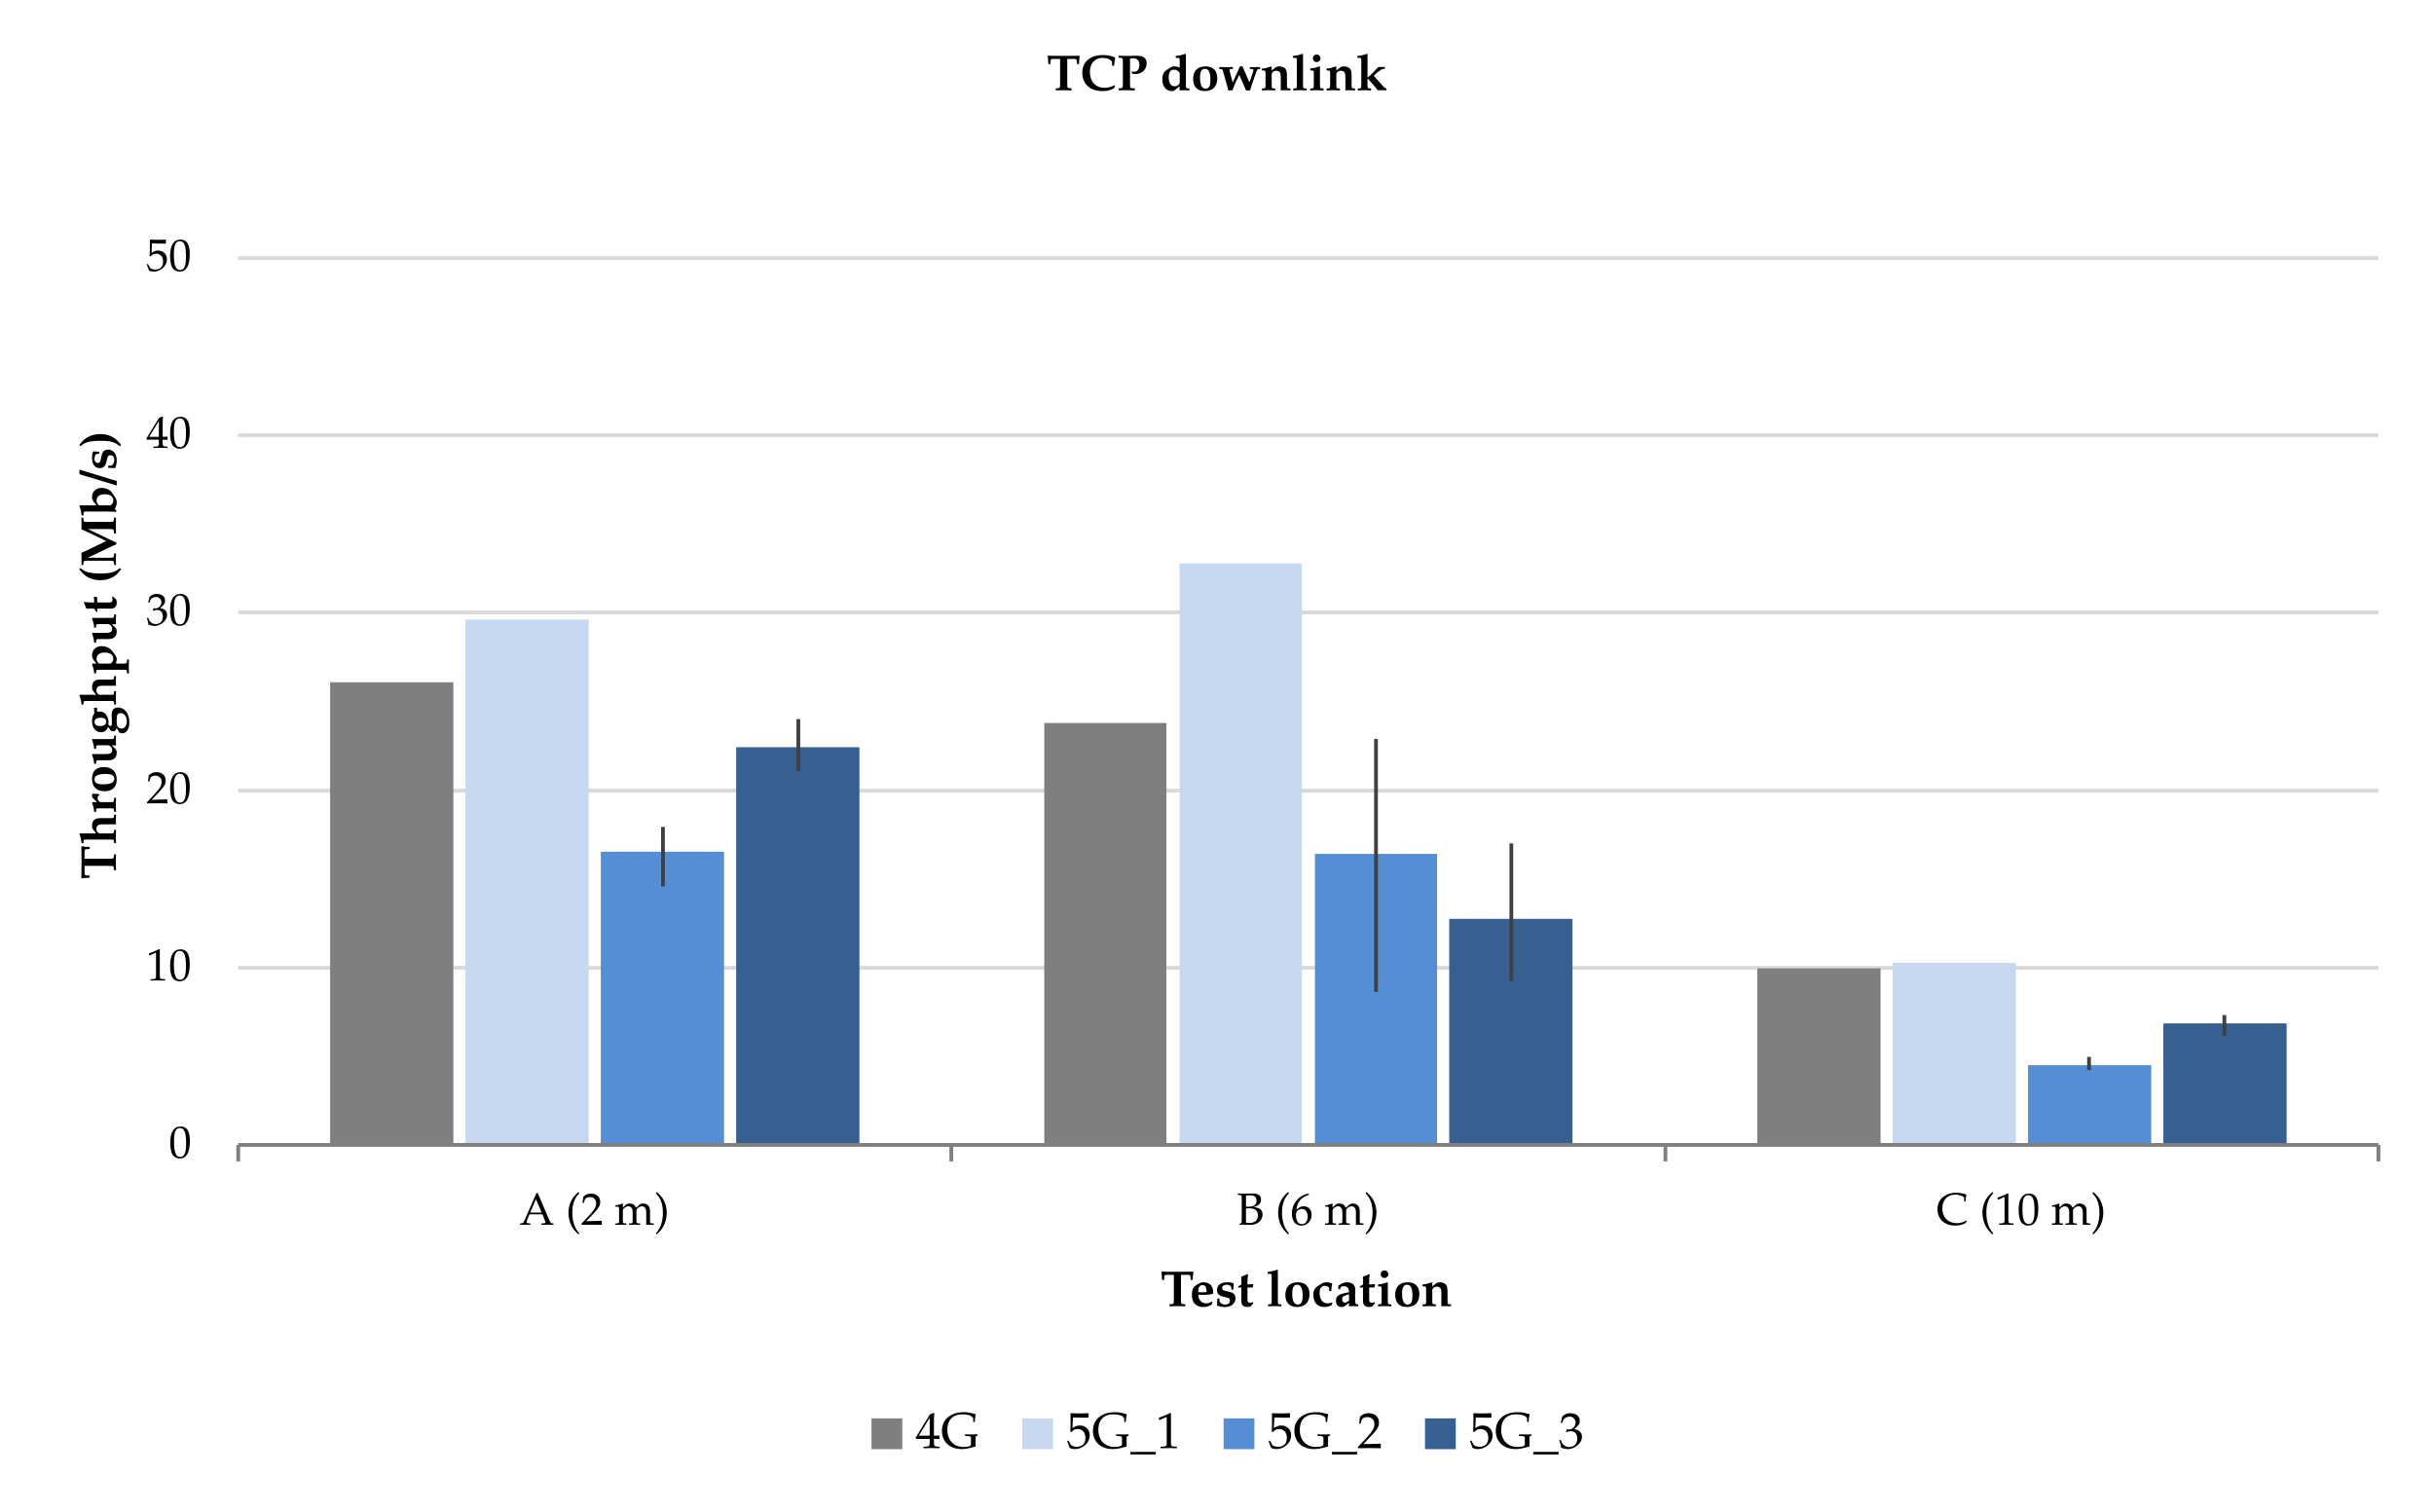
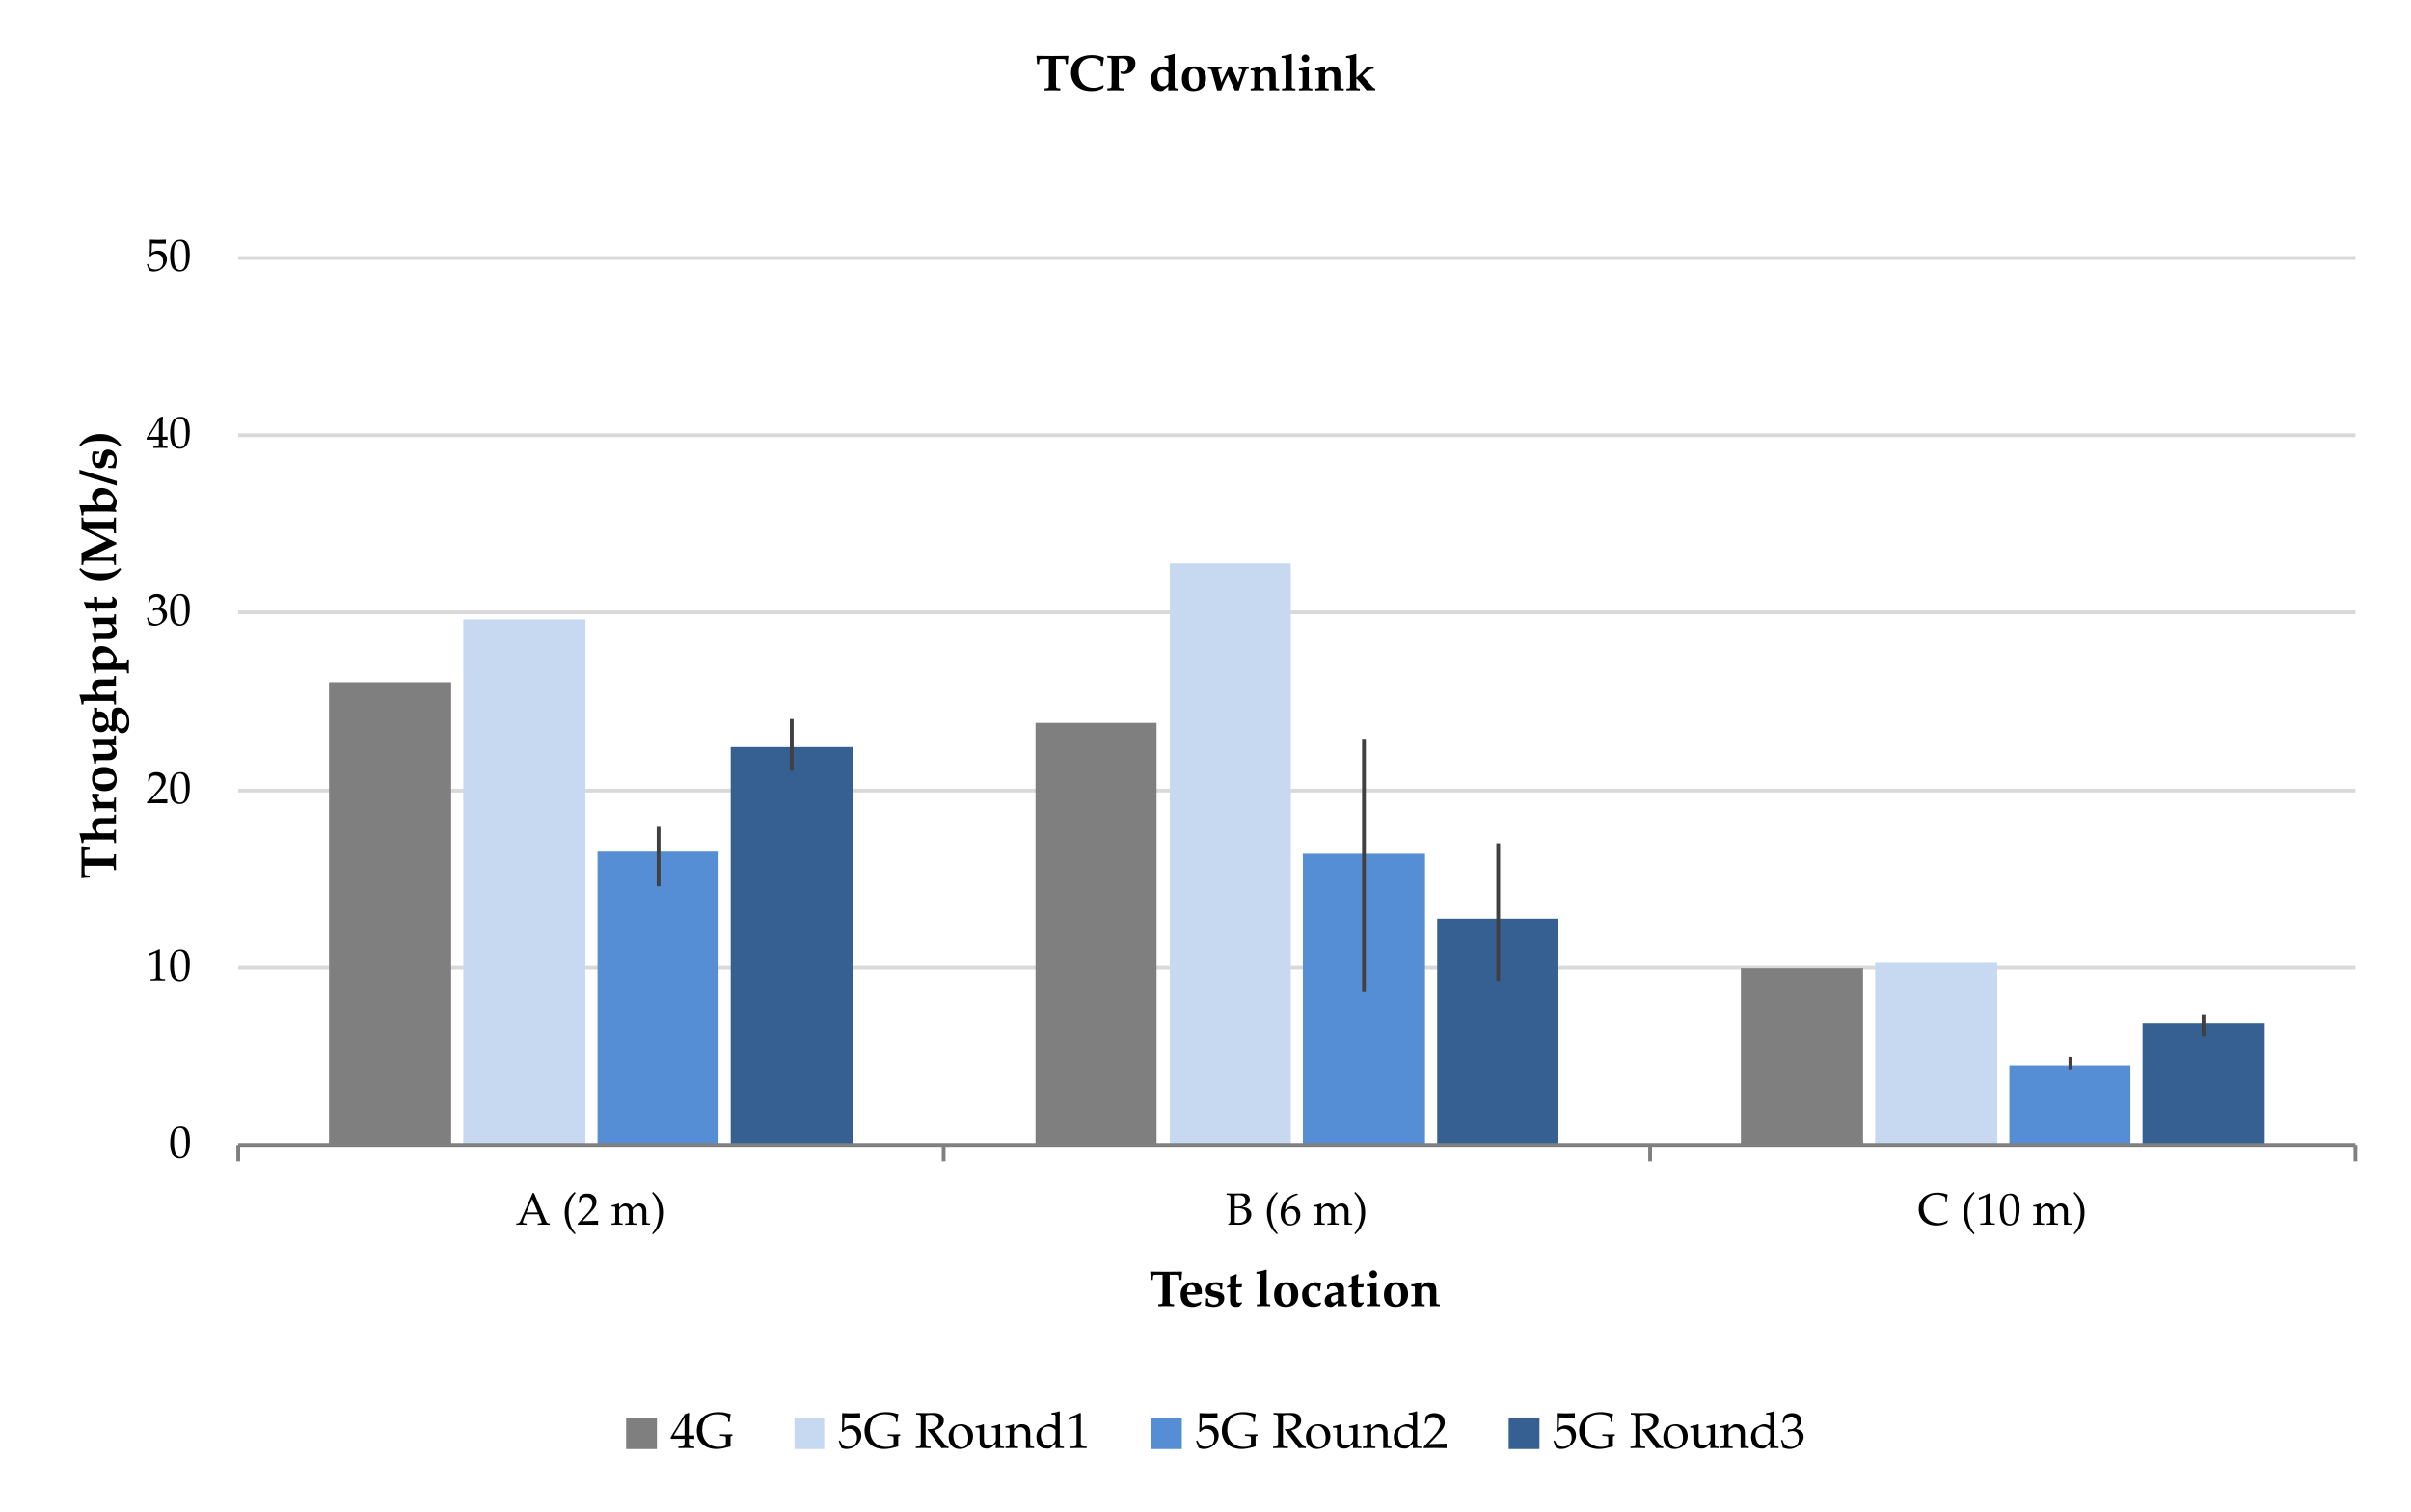
- <svg xmlns="http://www.w3.org/2000/svg" width="2212" height="1374" xml:space="preserve" overflow="hidden">
+ <svg xmlns="http://www.w3.org/2000/svg" width="2191" height="1374" xml:space="preserve" overflow="hidden">
  <defs>
    <clipPath id="clip0">
-       <rect x="0" y="413" width="2212" height="1374" />
+       <rect x="0" y="413" width="2191" height="1374" />
    </clipPath>
  </defs>
  <g clip-path="url(#clip0)" transform="matrix(1 0 0 1 0 -413)">
    <g>
-       <path d="M216.5 1292.54 2161.5 1292.54M216.5 1131.54 2161.5 1131.54M216.5 969.532 2161.5 969.532M216.5 808.527 2161.5 808.527M216.5 647.5 2161.5 647.5" stroke="#D9D9D9" stroke-width="3.438" stroke-linejoin="round" stroke-miterlimit="10" fill="none" />
+       <path d="M216.5 1292.54 2140.5 1292.54M216.5 1131.54 2140.5 1131.54M216.5 969.532 2140.5 969.532M216.5 808.527 2140.5 808.527M216.5 647.5 2140.5 647.5" stroke="#D9D9D9" stroke-width="3.438" stroke-linejoin="round" stroke-miterlimit="10" fill="none" />
    </g>
    <g>
-       <path d="M300.01 1033.03 412.013 1033.03 412.013 1454 300.01 1454ZM949.031 1070.04 1060.03 1070.04 1060.03 1454 949.031 1454ZM1597.05 1293.04 1709.06 1293.04 1709.06 1454 1597.05 1454Z" fill="#7F7F7F" />
+       <path d="M299.01 1033.03 410.013 1033.03 410.013 1454 299.01 1454ZM941.031 1070.04 1051.03 1070.04 1051.03 1454 941.031 1454ZM1582.05 1293.04 1693.06 1293.04 1693.06 1454 1582.05 1454Z" fill="#7F7F7F" />
    </g>
    <g>
-       <path d="M423.014 976.032 535.018 976.032 535.018 1454 423.014 1454ZM1072.04 925.03 1183.04 925.03 1183.04 1454 1072.04 1454ZM1720.06 1288.04 1832.06 1288.04 1832.06 1454 1720.06 1454Z" fill="#C6D9F1" />
+       <path d="M421.014 976.032 532.017 976.032 532.017 1454 421.014 1454ZM1063.03 925.03 1173.04 925.03 1173.04 1454 1063.03 1454ZM1704.06 1288.04 1815.06 1288.04 1815.06 1454 1704.06 1454Z" fill="#C6D9F1" />
    </g>
    <g>
-       <rect x="1195" y="1189" width="111" height="265" fill="#558ED5" />
+       <rect x="1184" y="1189" width="111" height="265" fill="#558ED5" />
    </g>
    <g>
-       <path d="M546.018 1187.04 658.022 1187.04 658.022 1454 546.018 1454ZM1843.06 1381.05 1955.06 1381.05 1955.06 1454 1843.06 1454Z" fill="#558ED5" />
+       <path d="M543.018 1187.04 653.021 1187.04 653.021 1454 543.018 1454ZM1826.06 1381.05 1936.06 1381.05 1936.06 1454 1826.06 1454Z" fill="#558ED5" />
    </g>
    <g>
-       <path d="M669.022 1092.04 781.026 1092.04 781.026 1454 669.022 1454ZM1317.04 1248.04 1429.05 1248.04 1429.05 1454 1317.04 1454ZM1966.06 1343.04 2078.07 1343.04 2078.07 1454 1966.06 1454Z" fill="#376092" />
+       <path d="M664.022 1092.04 775.025 1092.04 775.025 1454 664.022 1454ZM1306.04 1248.04 1416.05 1248.04 1416.05 1454 1306.04 1454ZM1947.06 1343.04 2058.07 1343.04 2058.07 1454 1947.06 1454Z" fill="#376092" />
    </g>
    <g>
-       <path d="M602.5 1187.54 602.5 1218.5M602.5 1187.54 602.5 1164.5" stroke="#404040" stroke-width="3.438" stroke-linejoin="round" stroke-miterlimit="10" fill="none" />
+       <path d="M598.5 1187.54 598.5 1218.5M598.5 1187.54 598.5 1164.5" stroke="#404040" stroke-width="3.438" stroke-linejoin="round" stroke-miterlimit="10" fill="none" />
    </g>
    <g>
-       <path d="M1250.5 1188.54 1250.5 1314.5M1250.5 1188.54 1250.5 1084.5" stroke="#404040" stroke-width="3.438" stroke-linejoin="round" stroke-miterlimit="10" fill="none" />
+       <path d="M1239.5 1188.54 1239.5 1314.5M1239.5 1188.54 1239.5 1084.5" stroke="#404040" stroke-width="3.438" stroke-linejoin="round" stroke-miterlimit="10" fill="none" />
    </g>
    <g>
-       <path d="M1898.5 1381.55 1898.5 1385.5M1898.5 1381.55 1898.5 1373.5" stroke="#404040" stroke-width="3.438" stroke-linejoin="round" stroke-miterlimit="10" fill="none" />
+       <path d="M1881.5 1381.55 1881.5 1385.5M1881.5 1381.55 1881.5 1373.5" stroke="#404040" stroke-width="3.438" stroke-linejoin="round" stroke-miterlimit="10" fill="none" />
    </g>
    <g>
-       <path d="M725.5 1091.54 725.5 1113.5M725.5 1091.54 725.5 1066.5" stroke="#404040" stroke-width="3.438" stroke-linejoin="round" stroke-miterlimit="10" fill="none" />
+       <path d="M719.5 1091.54 719.5 1113.5M719.5 1091.54 719.5 1066.5" stroke="#404040" stroke-width="3.438" stroke-linejoin="round" stroke-miterlimit="10" fill="none" />
    </g>
    <g>
-       <path d="M1373.5 1247.54 1373.5 1304.5M1373.5 1247.54 1373.5 1179.5" stroke="#404040" stroke-width="3.438" stroke-linejoin="round" stroke-miterlimit="10" fill="none" />
+       <path d="M1361.5 1247.54 1361.5 1304.5M1361.5 1247.54 1361.5 1179.5" stroke="#404040" stroke-width="3.438" stroke-linejoin="round" stroke-miterlimit="10" fill="none" />
    </g>
    <g>
-       <path d="M2021.5 1342.54 2021.5 1354.5M2021.5 1342.54 2021.5 1335.5" stroke="#404040" stroke-width="3.438" stroke-linejoin="round" stroke-miterlimit="10" fill="none" />
+       <path d="M2002.5 1342.54 2002.5 1354.5M2002.5 1342.54 2002.5 1335.5" stroke="#404040" stroke-width="3.438" stroke-linejoin="round" stroke-miterlimit="10" fill="none" />
    </g>
    <g>
-       <path d="M216.5 1453.5 2161.5 1453.5" stroke="#808080" stroke-width="3.438" stroke-linejoin="round" stroke-miterlimit="10" fill="none" fill-rule="evenodd" />
+       <path d="M216.5 1453.5 2140.5 1453.5" stroke="#808080" stroke-width="3.438" stroke-linejoin="round" stroke-miterlimit="10" fill="none" fill-rule="evenodd" />
    </g>
    <g>
-       <path d="M216.5 1453.5 216.5 1468.5M864.529 1453.5 864.529 1468.5M1513.55 1453.5 1513.55 1468.5M2161.5 1453.5 2161.5 1468.5" stroke="#808080" stroke-width="3.438" stroke-linejoin="round" stroke-miterlimit="10" fill="none" />
+       <path d="M216.5 1453.5 216.5 1468.5M857.528 1453.5 857.528 1468.5M1499.55 1453.5 1499.55 1468.5M2140.5 1453.5 2140.5 1468.5" stroke="#808080" stroke-width="3.438" stroke-linejoin="round" stroke-miterlimit="10" fill="none" />
    </g>
    <g>
      <text font-family="Palatino Linotype,Palatino Linotype_MSFontService,sans-serif" font-weight="400" font-size="41" transform="matrix(1 0 0 1 153.519 1465)">0</text>
    </g>
    <g>
      <text font-family="Palatino Linotype,Palatino Linotype_MSFontService,sans-serif" font-weight="400" font-size="41" transform="matrix(1 0 0 1 132.894 1304)">10</text>
    </g>
    <g>
      <text font-family="Palatino Linotype,Palatino Linotype_MSFontService,sans-serif" font-weight="400" font-size="41" transform="matrix(1 0 0 1 132.894 1143)">20</text>
    </g>
    <g>
      <text font-family="Palatino Linotype,Palatino Linotype_MSFontService,sans-serif" font-weight="400" font-size="41" transform="matrix(1 0 0 1 132.894 981)">30</text>
    </g>
    <g>
      <text font-family="Palatino Linotype,Palatino Linotype_MSFontService,sans-serif" font-weight="400" font-size="41" transform="matrix(1 0 0 1 132.894 820)">40</text>
    </g>
    <g>
      <text font-family="Palatino Linotype,Palatino Linotype_MSFontService,sans-serif" font-weight="400" font-size="41" transform="matrix(1 0 0 1 132.894 659)">50</text>
    </g>
    <g>
-       <text font-family="Palatino Linotype,Palatino Linotype_MSFontService,sans-serif" font-weight="400" font-size="41" transform="matrix(1 0 0 1 472 1526)">A (2 m)</text>
+       <text font-family="Palatino Linotype,Palatino Linotype_MSFontService,sans-serif" font-weight="400" font-size="41" transform="matrix(1 0 0 1 468.575 1526)">A (2 m)</text>
    </g>
    <g>
-       <text font-family="Palatino Linotype,Palatino Linotype_MSFontService,sans-serif" font-weight="400" font-size="41" transform="matrix(1 0 0 1 1123.81 1526)">B (6 m)</text>
+       <text font-family="Palatino Linotype,Palatino Linotype_MSFontService,sans-serif" font-weight="400" font-size="41" transform="matrix(1 0 0 1 1113.54 1526)">B (6 m)</text>
    </g>
    <g>
-       <text font-family="Palatino Linotype,Palatino Linotype_MSFontService,sans-serif" font-weight="400" font-size="41" transform="matrix(1 0 0 1 1759.86 1526)">C (10 m)</text>
+       <text font-family="Palatino Linotype,Palatino Linotype_MSFontService,sans-serif" font-weight="400" font-size="41" transform="matrix(1 0 0 1 1742.73 1526)">C (10 m)</text>
    </g>
    <g>
      <text font-family="Palatino Linotype,Palatino Linotype_MSFontService,sans-serif" font-weight="700" font-size="46" transform="matrix(6.12323e-17 -1 1 6.12323e-17 105.302 1212)">Throughput (Mb/s)</text>
    </g>
    <g>
-       <text font-family="Palatino Linotype,Palatino Linotype_MSFontService,sans-serif" font-weight="700" font-size="46" transform="matrix(1 0 0 1 1054.68 1600)">Test location</text>
+       <text font-family="Palatino Linotype,Palatino Linotype_MSFontService,sans-serif" font-weight="700" font-size="46" transform="matrix(1 0 0 1 1044.41 1600)">Test location</text>
    </g>
    <g>
-       <text font-family="Palatino Linotype,Palatino Linotype_MSFontService,sans-serif" font-weight="700" font-size="46" transform="matrix(1 0 0 1 951.325 495)">TCP downlink</text>
+       <text font-family="Palatino Linotype,Palatino Linotype_MSFontService,sans-serif" font-weight="700" font-size="46" transform="matrix(1 0 0 1 941.05 495)">TCP downlink</text>
    </g>
    <g>
-       <rect x="792" y="1702" width="28" height="28" fill="#7F7F7F" />
+       <rect x="569" y="1702" width="28" height="28" fill="#7F7F7F" />
    </g>
    <g>
-       <text font-family="Palatino Linotype,Palatino Linotype_MSFontService,sans-serif" font-weight="400" font-size="46" transform="matrix(1 0 0 1 832.001 1729)">4G</text>
+       <text font-family="Palatino Linotype,Palatino Linotype_MSFontService,sans-serif" font-weight="400" font-size="46" transform="matrix(1 0 0 1 609.207 1729)">4G</text>
    </g>
    <g>
-       <rect x="929" y="1702" width="28" height="28" fill="#C6D9F1" />
+       <rect x="722" y="1702" width="27" height="28" fill="#C6D9F1" />
    </g>
    <g>
-       <text font-family="Palatino Linotype,Palatino Linotype_MSFontService,sans-serif" font-weight="400" font-size="46" transform="matrix(1 0 0 1 969.224 1729)">5G_1</text>
+       <text font-family="Palatino Linotype,Palatino Linotype_MSFontService,sans-serif" font-weight="400" font-size="46" transform="matrix(1 0 0 1 761.61 1729)">5G Round1</text>
    </g>
    <g>
-       <rect x="1112" y="1702" width="28" height="28" fill="#558ED5" />
+       <rect x="1046" y="1702" width="28" height="28" fill="#558ED5" />
    </g>
    <g>
-       <text font-family="Palatino Linotype,Palatino Linotype_MSFontService,sans-serif" font-weight="400" font-size="46" transform="matrix(1 0 0 1 1152.28 1729)">5G_2</text>
+       <text font-family="Palatino Linotype,Palatino Linotype_MSFontService,sans-serif" font-weight="400" font-size="46" transform="matrix(1 0 0 1 1086.35 1729)">5G Round2</text>
    </g>
    <g>
-       <rect x="1295" y="1702" width="28" height="28" fill="#376092" />
+       <rect x="1371" y="1702" width="28" height="28" fill="#376092" />
    </g>
    <g>
-       <text font-family="Palatino Linotype,Palatino Linotype_MSFontService,sans-serif" font-weight="400" font-size="46" transform="matrix(1 0 0 1 1335.34 1729)">5G_3</text>
+       <text font-family="Palatino Linotype,Palatino Linotype_MSFontService,sans-serif" font-weight="400" font-size="46" transform="matrix(1 0 0 1 1411.08 1729)">5G Round3</text>
    </g>
  </g>
</svg>
